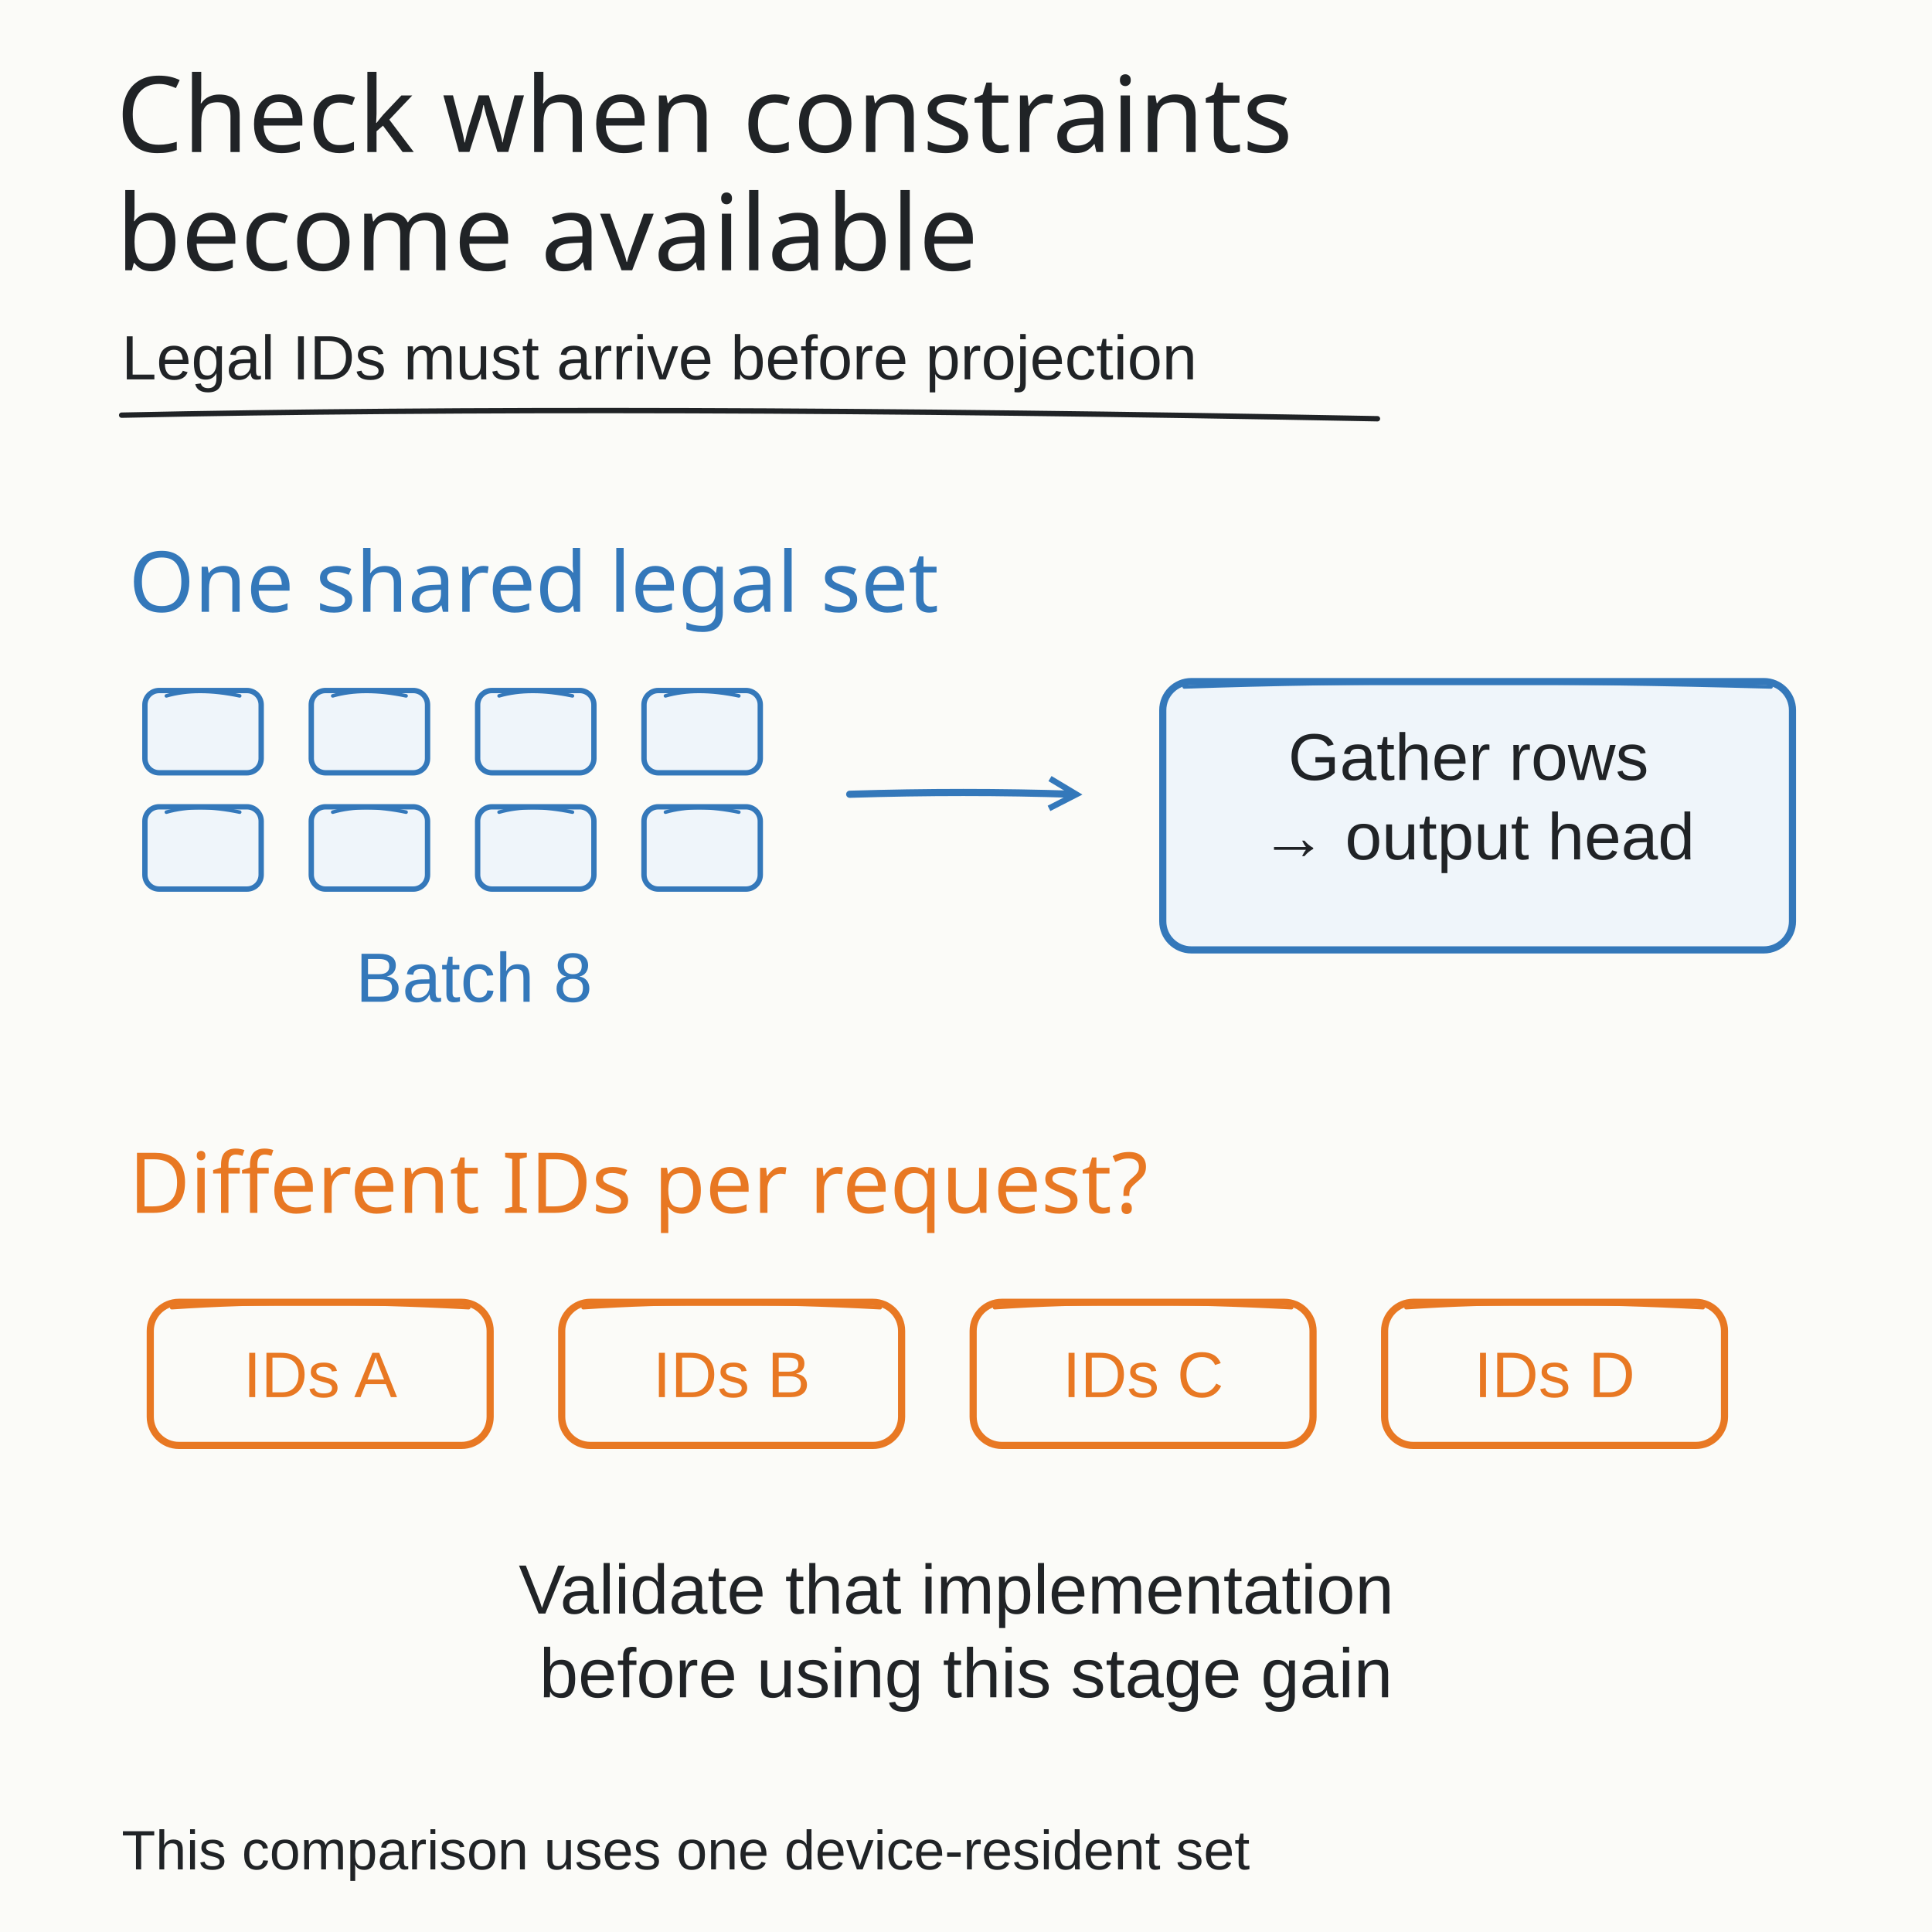
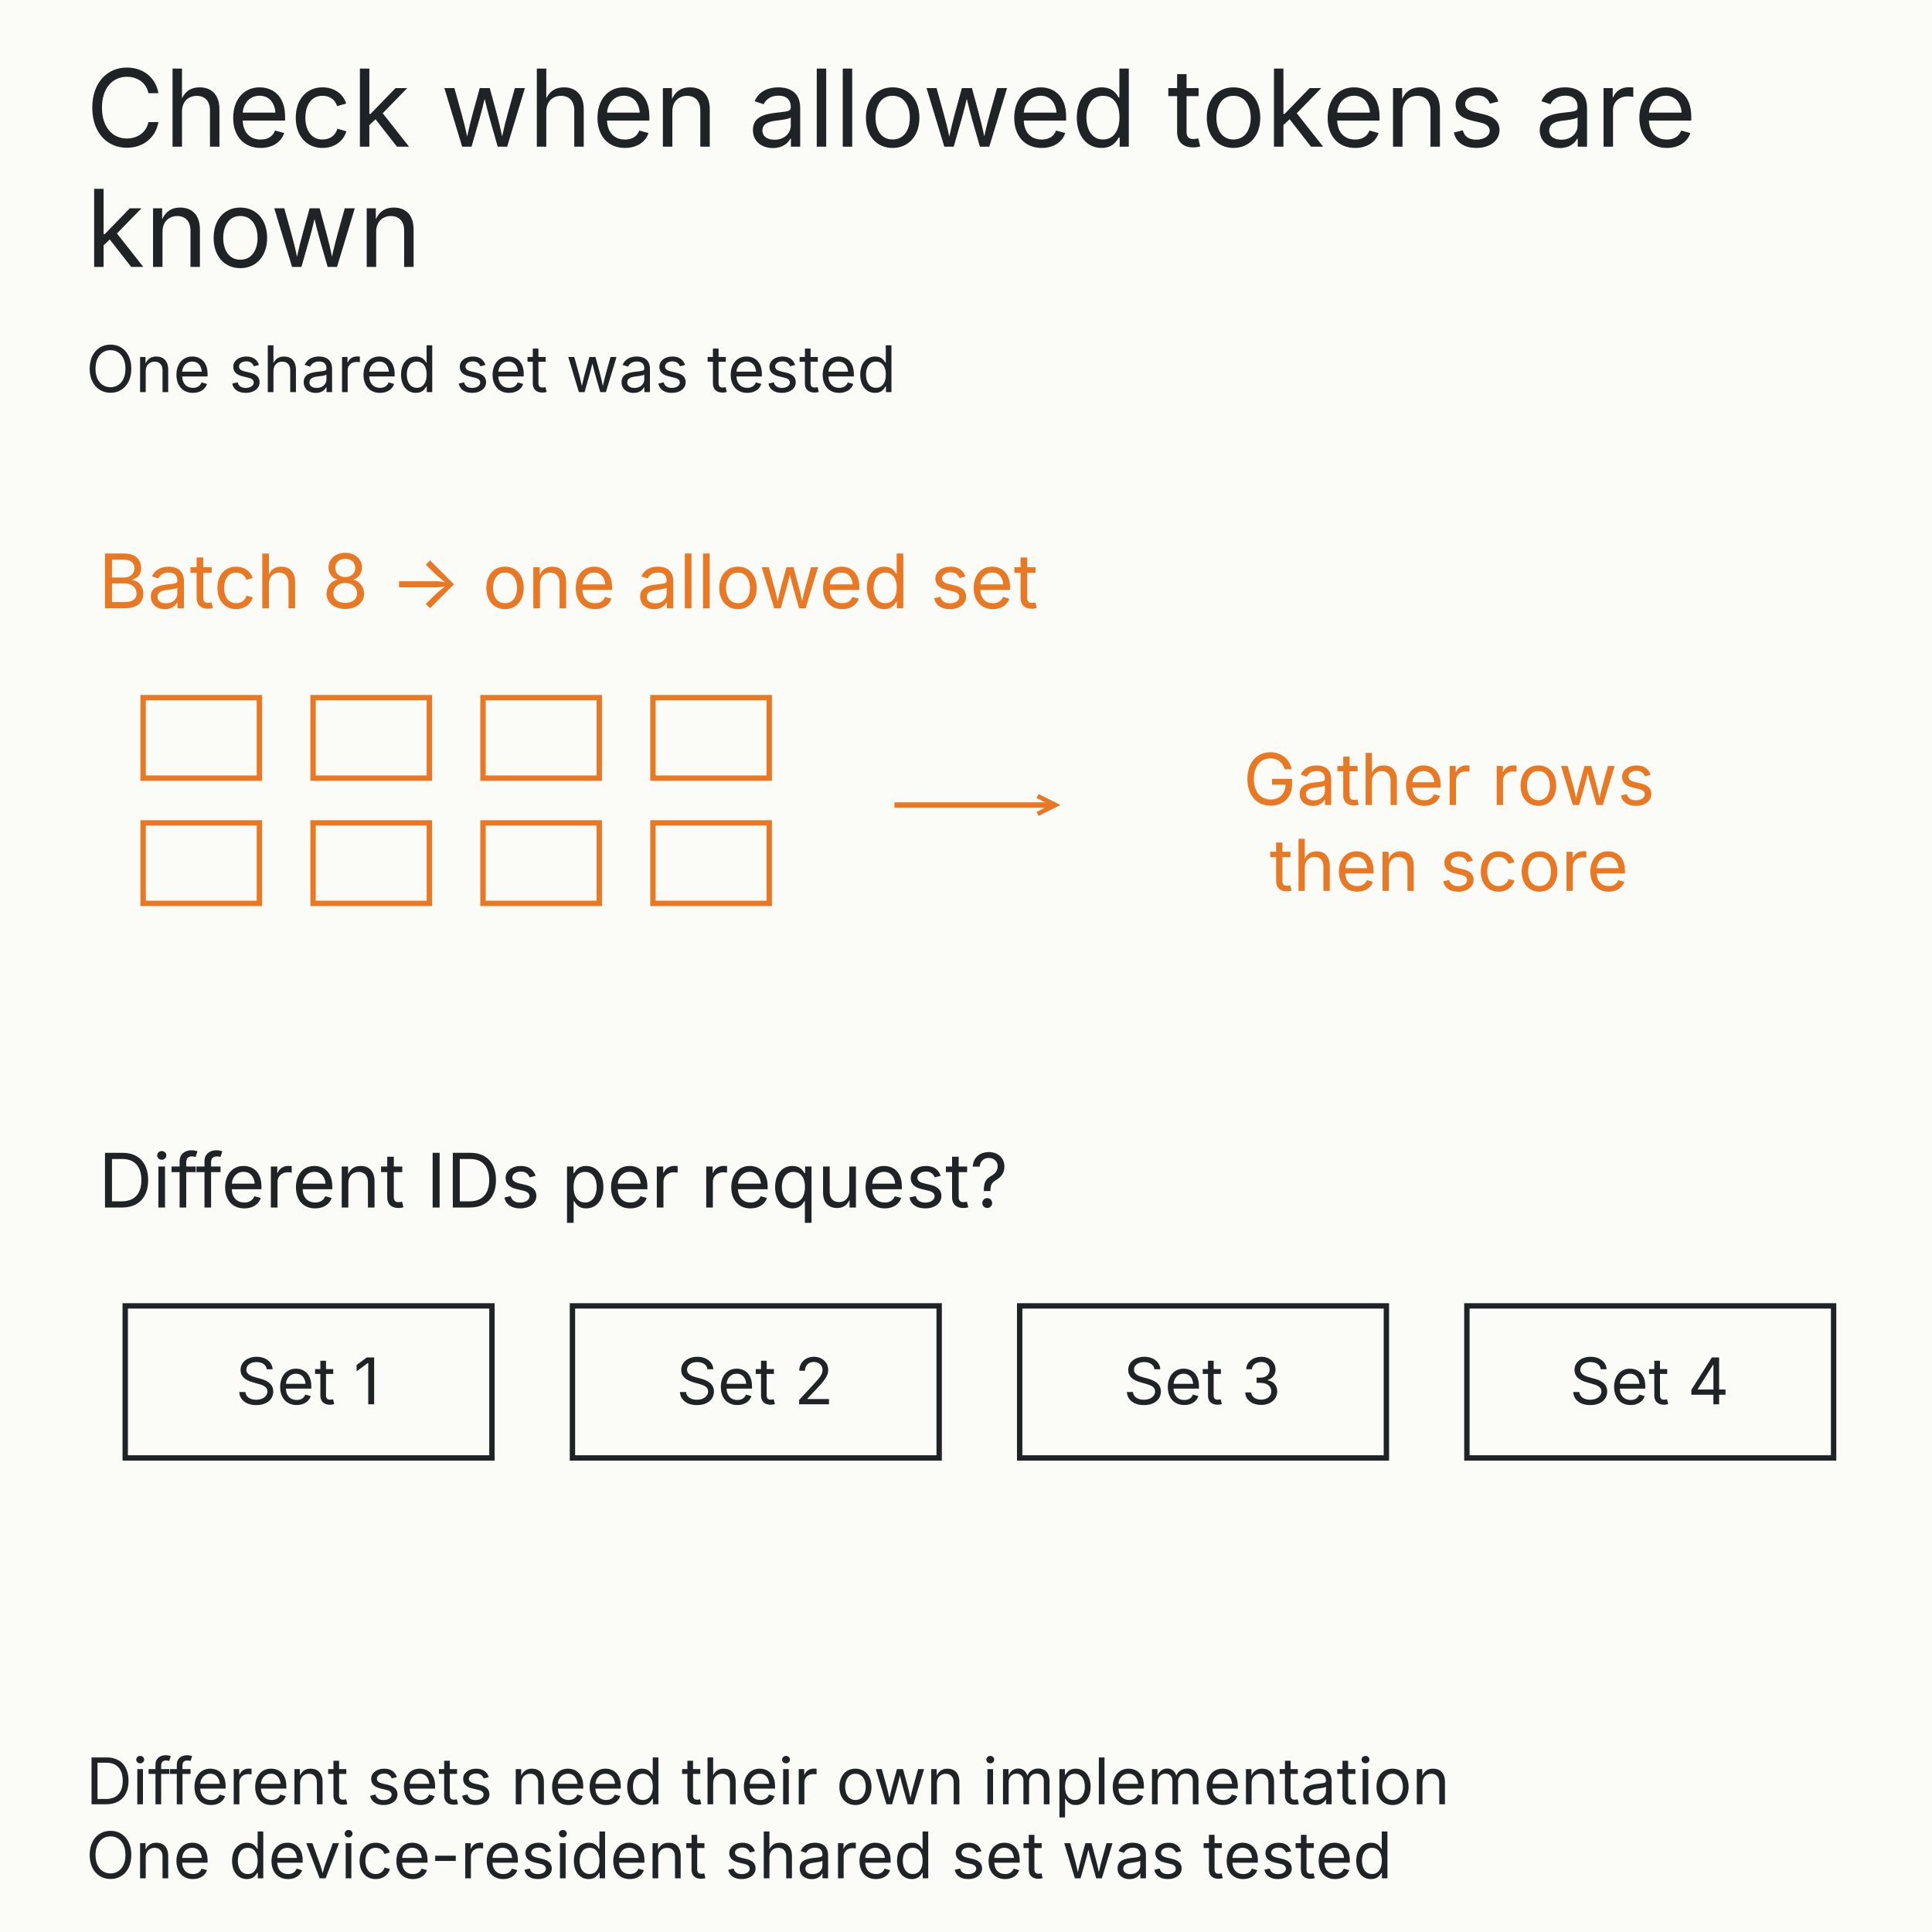
<svg xmlns="http://www.w3.org/2000/svg" width="1080" height="1080" viewBox="0 0 1080 1080">
  <rect width="100%" height="100%" fill="#FBFBF8" />
  <defs>
-     <marker id="arrow" viewBox="0 0 12 12" refX="9" refY="6" markerWidth="5" markerHeight="5" orient="auto">
-       <path d="M1 1 L10 6 L1 11" fill="none" stroke="context-stroke" stroke-width="2" />
+     <marker id="arrow" viewBox="0 0 12 12" refX="10" refY="6" markerWidth="5" markerHeight="5" orient="auto">
+       <path d="M2 2 L10 6 L2 10" fill="none" stroke="context-stroke" stroke-width="2" />
    </marker>
-     <pattern id="hatch" width="18" height="18" patternUnits="userSpaceOnUse">
-       <path d="M-4 18 L18 -4 M8 26 L26 8" stroke="#E87823" stroke-width="2" opacity=".35" />
-     </pattern>
  </defs>
-   <text x="65" y="85" font-family="Bradley Hand" font-size="59" fill="#202326" text-anchor="start" font-weight="normal">
-     <tspan x="65" dy="0">Check when constraints</tspan>
-     <tspan x="65" dy="66.08">become available</tspan>
-   </text>
-   <text x="68" y="212.08" font-family="Arial, Helvetica, sans-serif" font-size="35" fill="#202326" text-anchor="start" font-weight="normal">
-     <tspan x="68" dy="0">Legal IDs must arrive before projection</tspan>
-   </text>
-   <path d="M68 232.08 Q350 226.08 770 234.08" fill="none" stroke="#202326" stroke-width="3" stroke-linecap="round" stroke-linejoin="round" />
-   <text x="72" y="342" font-family="Bradley Hand" font-size="47" fill="#3478BA" text-anchor="start" font-weight="normal">
-     <tspan x="72" dy="0">One shared legal set</tspan>
-   </text>
-   <rect x="81" y="386" width="65" height="46" rx="8" fill="#EFF5FA" stroke="#3478BA" stroke-width="3" />
-   <path d="M93 389 Q110.25 384 134 389" fill="none" stroke="#3478BA" stroke-width="2" stroke-linecap="round" stroke-linejoin="round" />
-   <rect x="174" y="386" width="65" height="46" rx="8" fill="#EFF5FA" stroke="#3478BA" stroke-width="3" />
-   <path d="M186 389 Q203.25 384 227 389" fill="none" stroke="#3478BA" stroke-width="2" stroke-linecap="round" stroke-linejoin="round" />
-   <rect x="267" y="386" width="65" height="46" rx="8" fill="#EFF5FA" stroke="#3478BA" stroke-width="3" />
-   <path d="M279 389 Q296.25 384 320 389" fill="none" stroke="#3478BA" stroke-width="2" stroke-linecap="round" stroke-linejoin="round" />
-   <rect x="360" y="386" width="65" height="46" rx="8" fill="#EFF5FA" stroke="#3478BA" stroke-width="3" />
-   <path d="M372 389 Q389.25 384 413 389" fill="none" stroke="#3478BA" stroke-width="2" stroke-linecap="round" stroke-linejoin="round" />
-   <rect x="81" y="451" width="65" height="46" rx="8" fill="#EFF5FA" stroke="#3478BA" stroke-width="3" />
-   <path d="M93 454 Q110.25 449 134 454" fill="none" stroke="#3478BA" stroke-width="2" stroke-linecap="round" stroke-linejoin="round" />
-   <rect x="174" y="451" width="65" height="46" rx="8" fill="#EFF5FA" stroke="#3478BA" stroke-width="3" />
-   <path d="M186 454 Q203.25 449 227 454" fill="none" stroke="#3478BA" stroke-width="2" stroke-linecap="round" stroke-linejoin="round" />
-   <rect x="267" y="451" width="65" height="46" rx="8" fill="#EFF5FA" stroke="#3478BA" stroke-width="3" />
-   <path d="M279 454 Q296.25 449 320 454" fill="none" stroke="#3478BA" stroke-width="2" stroke-linecap="round" stroke-linejoin="round" />
-   <rect x="360" y="451" width="65" height="46" rx="8" fill="#EFF5FA" stroke="#3478BA" stroke-width="3" />
-   <path d="M372 454 Q389.25 449 413 454" fill="none" stroke="#3478BA" stroke-width="2" stroke-linecap="round" stroke-linejoin="round" />
-   <text x="265" y="560" font-family="Arial, Helvetica, sans-serif" font-size="39" fill="#3478BA" text-anchor="middle" font-weight="normal">
-     <tspan x="265" dy="0">Batch 8</tspan>
-   </text>
-   <path d="M475 444 Q539.5 442.0 600 444" fill="none" stroke="#3478BA" stroke-width="4" stroke-linecap="round" stroke-linejoin="round" marker-end="url(#arrow)" />
-   <rect x="650" y="381" width="352" height="150" rx="16" fill="#EFF5FA" stroke="#3478BA" stroke-width="4" />
-   <path d="M662 384 Q808.4 379 990 384" fill="none" stroke="#3478BA" stroke-width="2" stroke-linecap="round" stroke-linejoin="round" />
-   <text x="826" y="436" font-family="Arial, Helvetica, sans-serif" font-size="37" fill="#202326" text-anchor="middle" font-weight="normal">
-     <tspan x="826" dy="0">Gather rows</tspan>
-     <tspan x="826" dy="44.4">→ output head</tspan>
-   </text>
-   <text x="72" y="678" font-family="Bradley Hand" font-size="47" fill="#E87823" text-anchor="start" font-weight="normal">
-     <tspan x="72" dy="0">Different IDs per request?</tspan>
-   </text>
-   <rect x="84" y="728" width="190" height="80" rx="16" fill="#FBFBF8" stroke="#E87823" stroke-width="4" />
-   <path d="M96 731 Q169.5 726 262 731" fill="none" stroke="#E87823" stroke-width="2" stroke-linecap="round" stroke-linejoin="round" />
-   <text x="179" y="781" font-family="Arial, Helvetica, sans-serif" font-size="36" fill="#E87823" text-anchor="middle" font-weight="normal">
-     <tspan x="179" dy="0">IDs A</tspan>
-   </text>
-   <rect x="314" y="728" width="190" height="80" rx="16" fill="#FBFBF8" stroke="#E87823" stroke-width="4" />
-   <path d="M326 731 Q399.5 726 492 731" fill="none" stroke="#E87823" stroke-width="2" stroke-linecap="round" stroke-linejoin="round" />
-   <text x="409" y="781" font-family="Arial, Helvetica, sans-serif" font-size="36" fill="#E87823" text-anchor="middle" font-weight="normal">
-     <tspan x="409" dy="0">IDs B</tspan>
-   </text>
-   <rect x="544" y="728" width="190" height="80" rx="16" fill="#FBFBF8" stroke="#E87823" stroke-width="4" />
-   <path d="M556 731 Q629.5 726 722 731" fill="none" stroke="#E87823" stroke-width="2" stroke-linecap="round" stroke-linejoin="round" />
-   <text x="639" y="781" font-family="Arial, Helvetica, sans-serif" font-size="36" fill="#E87823" text-anchor="middle" font-weight="normal">
-     <tspan x="639" dy="0">IDs C</tspan>
-   </text>
-   <rect x="774" y="728" width="190" height="80" rx="16" fill="#FBFBF8" stroke="#E87823" stroke-width="4" />
-   <path d="M786 731 Q859.5 726 952 731" fill="none" stroke="#E87823" stroke-width="2" stroke-linecap="round" stroke-linejoin="round" />
-   <text x="869" y="781" font-family="Arial, Helvetica, sans-serif" font-size="36" fill="#E87823" text-anchor="middle" font-weight="normal">
-     <tspan x="869" dy="0">IDs D</tspan>
-   </text>
-   <text x="540" y="902" font-family="Arial, Helvetica, sans-serif" font-size="39" fill="#202326" text-anchor="middle" font-weight="normal">
-     <tspan x="540" dy="0">Validate that implementation</tspan>
-     <tspan x="540" dy="46.8">before using this stage gain</tspan>
-   </text>
-   <text x="68" y="1045.0" font-family="Arial, Helvetica, sans-serif" font-size="31" fill="#202326" text-anchor="start" font-weight="normal">
-     <tspan x="68" dy="0">This comparison uses one device-resident set</tspan>
-   </text>
+   <text x="48" y="82.0" font-family="Inter" font-size="60" font-weight="400" font-style="normal" fill="#202326" text-anchor="start">Check when allowed tokens are</text>
+   <text x="48" y="149.2" font-family="Inter" font-size="60" font-weight="400" font-style="normal" fill="#202326" text-anchor="start">known</text>
+   <text x="48" y="219.2" font-family="Inter" font-size="36" font-weight="400" font-style="normal" fill="#202326" text-anchor="start">One shared set was tested</text>
+   <text x="55" y="340.0" font-family="Inter" font-size="42" font-weight="400" font-style="normal" fill="#E87823" text-anchor="start">Batch 8 → one allowed set</text>
+   <rect x="80" y="390" width="65" height="45" rx="0" fill="none" stroke="#E87823" stroke-width="3" />
+   <rect x="175" y="390" width="65" height="45" rx="0" fill="none" stroke="#E87823" stroke-width="3" />
+   <rect x="270" y="390" width="65" height="45" rx="0" fill="none" stroke="#E87823" stroke-width="3" />
+   <rect x="365" y="390" width="65" height="45" rx="0" fill="none" stroke="#E87823" stroke-width="3" />
+   <rect x="80" y="460" width="65" height="45" rx="0" fill="none" stroke="#E87823" stroke-width="3" />
+   <rect x="175" y="460" width="65" height="45" rx="0" fill="none" stroke="#E87823" stroke-width="3" />
+   <rect x="270" y="460" width="65" height="45" rx="0" fill="none" stroke="#E87823" stroke-width="3" />
+   <rect x="365" y="460" width="65" height="45" rx="0" fill="none" stroke="#E87823" stroke-width="3" />
+   <line x1="500" y1="450" x2="590" y2="450" stroke="#E87823" stroke-width="3" marker-end="url(#arrow)" />
+   <text x="810" y="450.0" font-family="Inter" font-size="40" font-weight="400" font-style="normal" fill="#E87823" text-anchor="middle">Gather rows</text>
+   <text x="810" y="498.0" font-family="Inter" font-size="40" font-weight="400" font-style="normal" fill="#E87823" text-anchor="middle">then score</text>
+   <text x="55" y="675.0" font-family="Inter" font-size="42" font-weight="400" font-style="normal" fill="#202326" text-anchor="start">Different IDs per request?</text>
+   <rect x="70" y="730" width="205" height="85" rx="0" fill="none" stroke="#202326" stroke-width="3" />
+   <text x="172" y="785.0" font-family="Inter" font-size="36" font-weight="400" font-style="normal" fill="#202326" text-anchor="middle">Set 1</text>
+   <rect x="320" y="730" width="205" height="85" rx="0" fill="none" stroke="#202326" stroke-width="3" />
+   <text x="422" y="785.0" font-family="Inter" font-size="36" font-weight="400" font-style="normal" fill="#202326" text-anchor="middle">Set 2</text>
+   <rect x="570" y="730" width="205" height="85" rx="0" fill="none" stroke="#202326" stroke-width="3" />
+   <text x="672" y="785.0" font-family="Inter" font-size="36" font-weight="400" font-style="normal" fill="#202326" text-anchor="middle">Set 3</text>
+   <rect x="820" y="730" width="205" height="85" rx="0" fill="none" stroke="#202326" stroke-width="3" />
+   <text x="922" y="785.0" font-family="Inter" font-size="36" font-weight="400" font-style="normal" fill="#202326" text-anchor="middle">Set 4</text>
+   <text x="48" y="1008.6" font-family="Inter" font-size="36" font-weight="400" font-style="normal" fill="#202326" text-anchor="start">Different sets need their own implementation</text>
+   <text x="48" y="1050.0" font-family="Inter" font-size="36" font-weight="400" font-style="normal" fill="#202326" text-anchor="start">One device-resident shared set was tested</text>
</svg>
